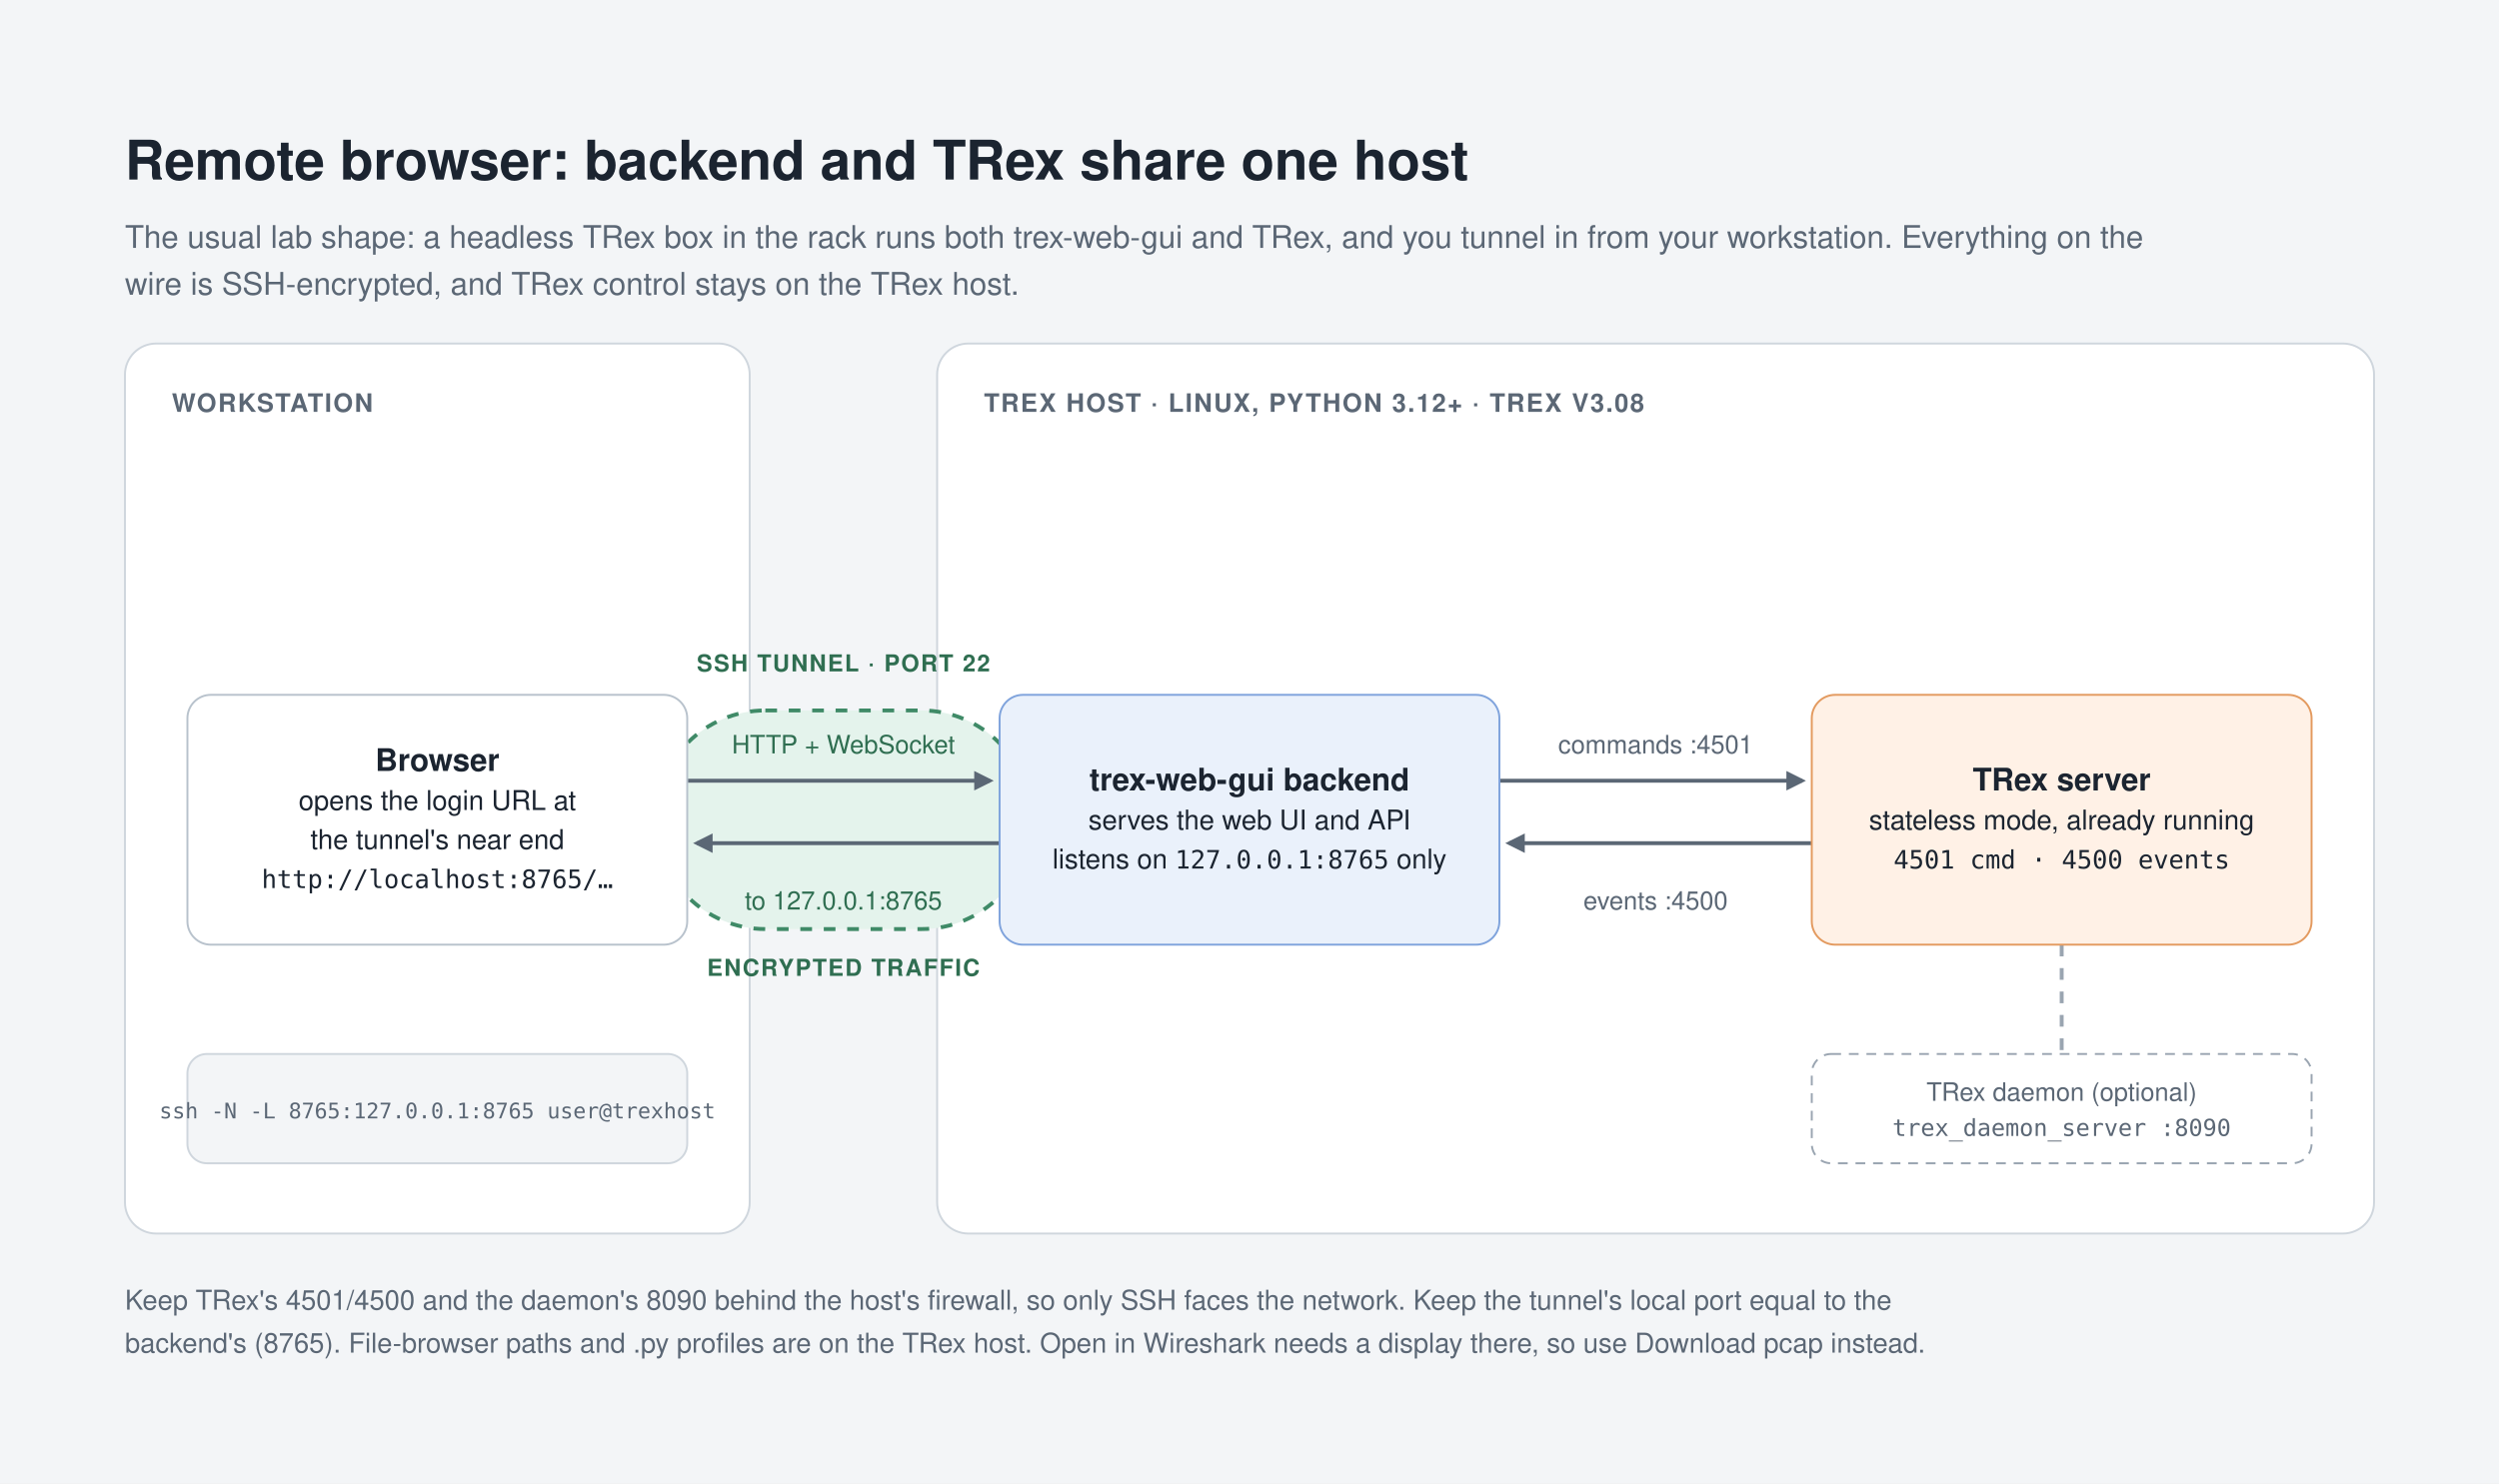
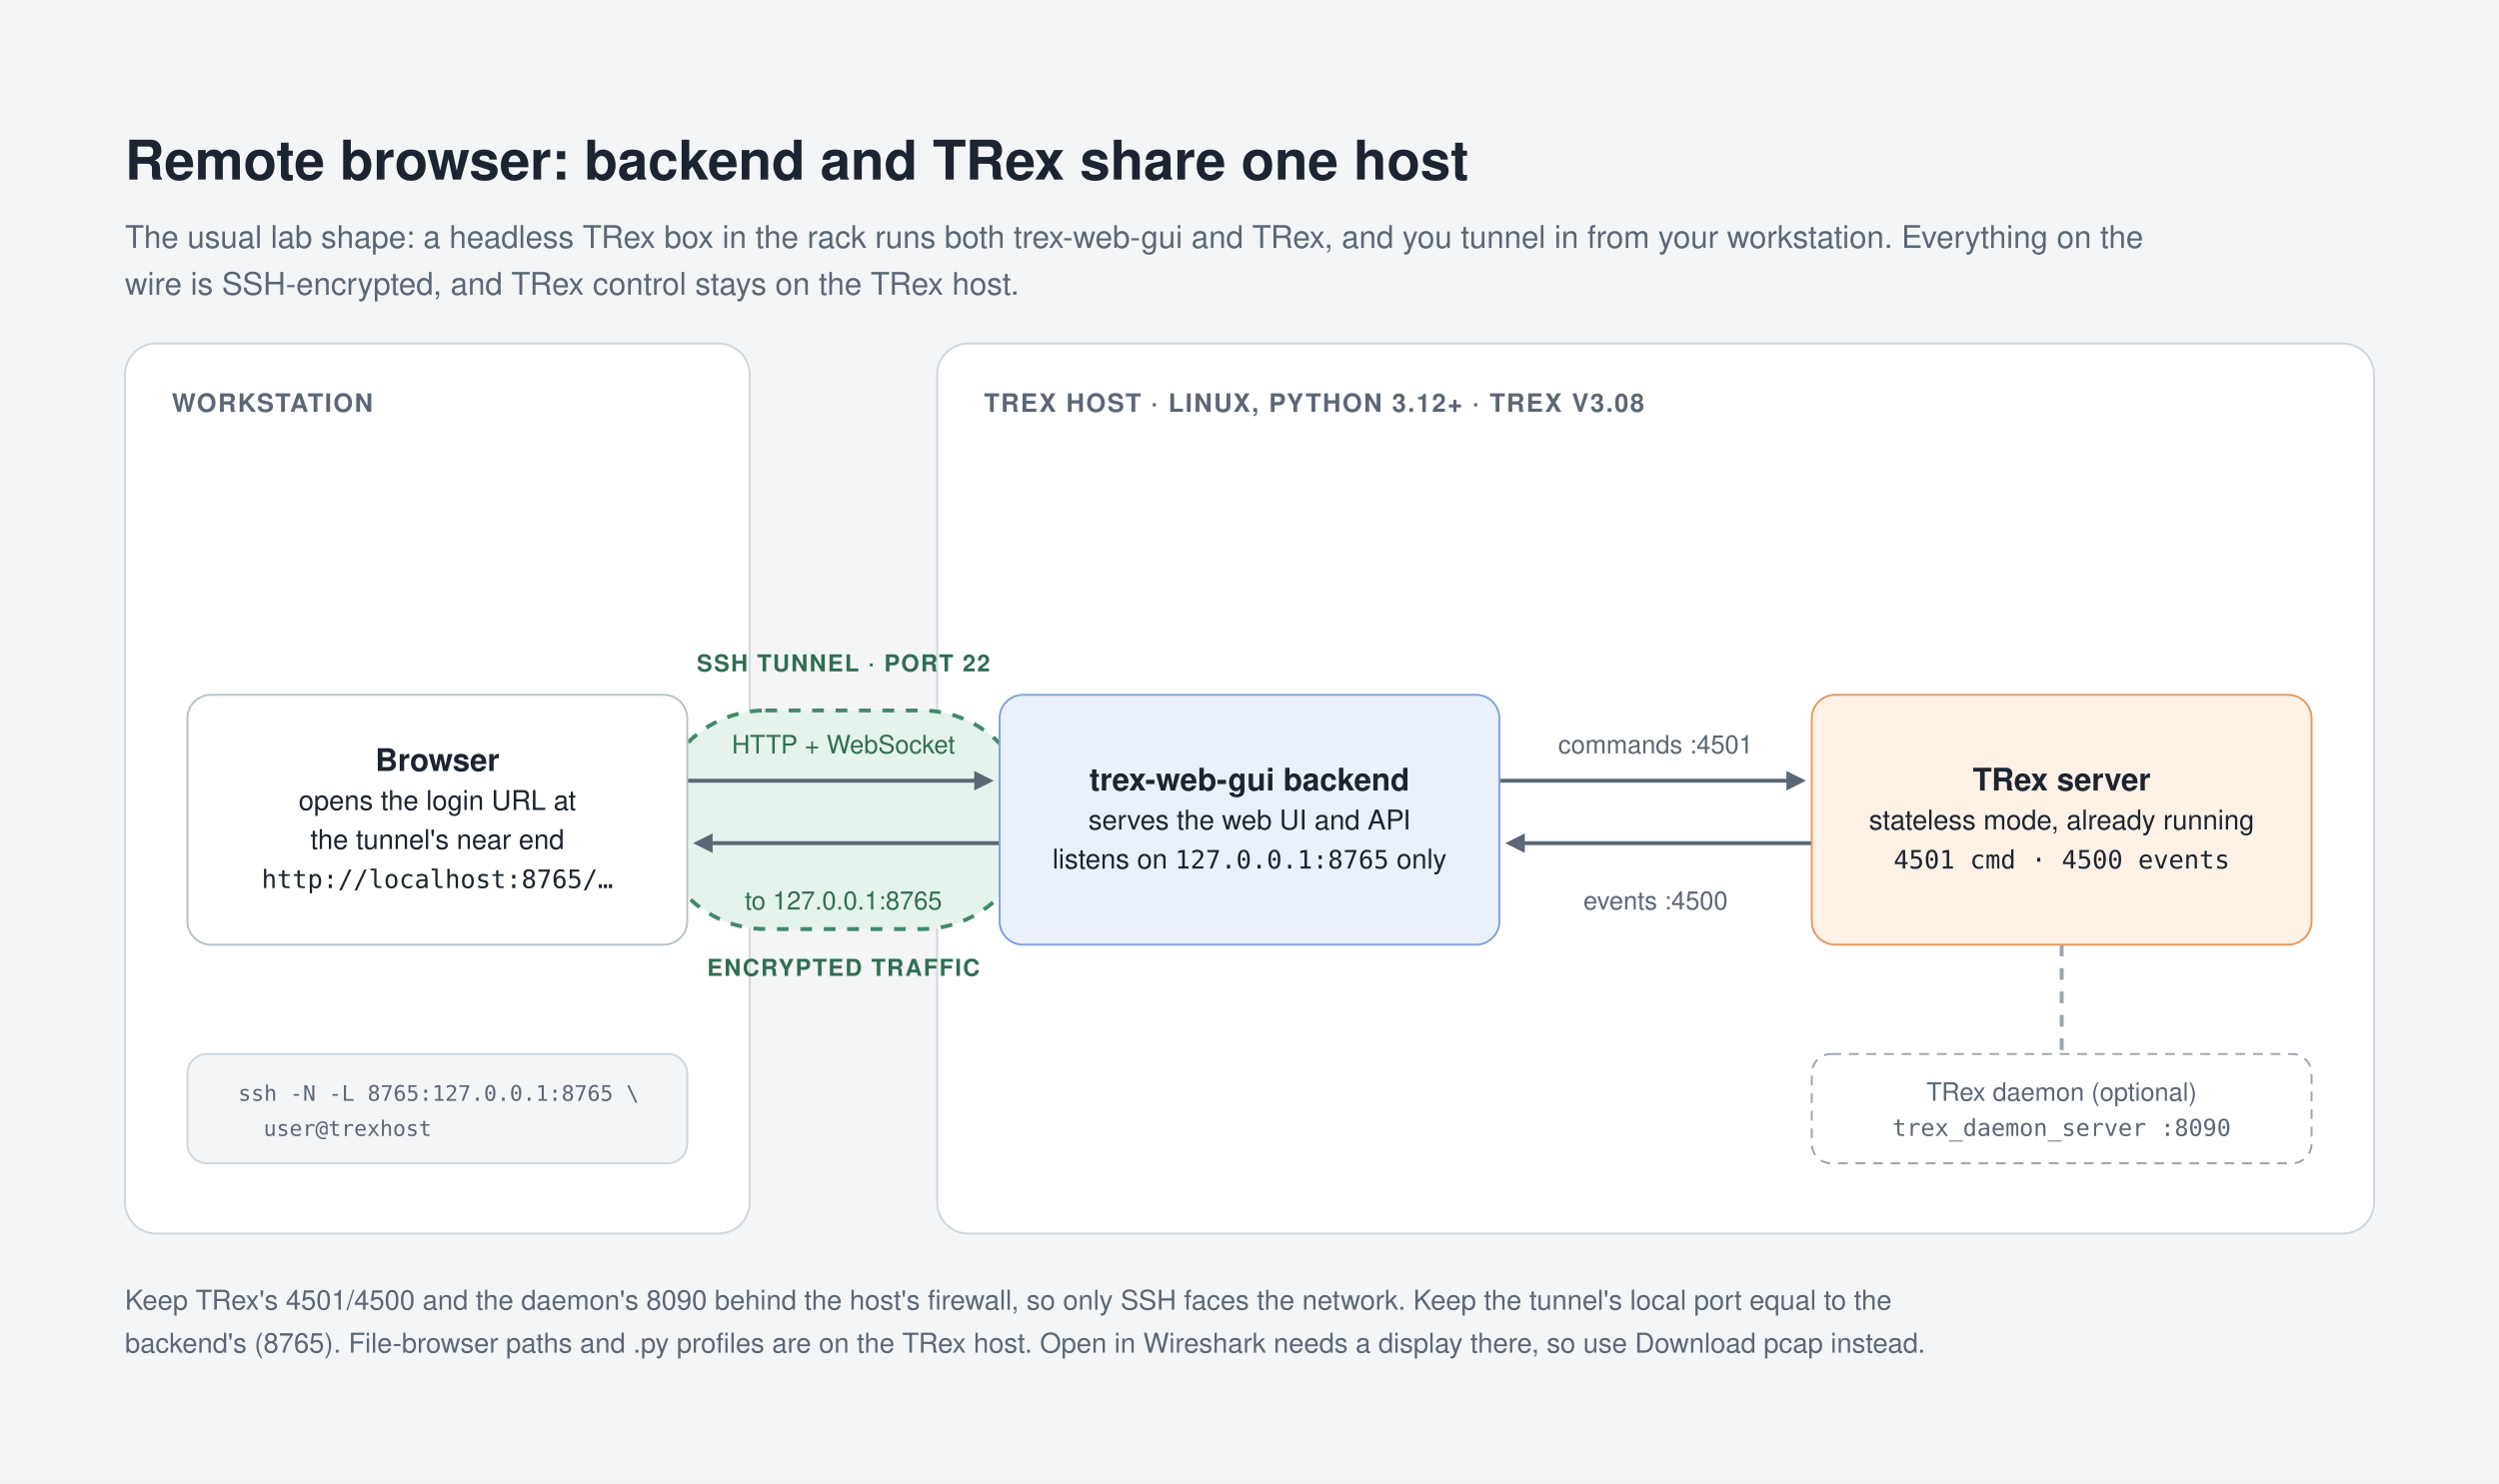
<svg xmlns="http://www.w3.org/2000/svg" width="1280" height="760" viewBox="0 0 1280 760" role="img" aria-label="Two hosts: a browser on a workstation reaches the trex-web-gui backend through an encrypted SSH tunnel to 127.0.0.1:8765; the backend and the TRex server share the TRex host.">
  <defs>
    <marker id="head" markerWidth="10" markerHeight="10" refX="8" refY="5" orient="auto" markerUnits="userSpaceOnUse">
      <path d="M0 0 L10 5 L0 10 Z" fill="#5b6775" />
    </marker>
  </defs>
  <rect width="1280" height="760" fill="#f3f5f7" />
  <text x="64" y="92" font-family="'IBM Plex Sans', system-ui, -apple-system, 'Segoe UI', Helvetica, Arial, sans-serif" font-size="28" font-weight="600" fill="#1b2430" text-anchor="start">Remote browser: backend and TRex share one host</text>
  <text x="64" y="127" font-family="'IBM Plex Sans', system-ui, -apple-system, 'Segoe UI', Helvetica, Arial, sans-serif" font-size="16" font-weight="400" fill="#5b6775" text-anchor="start">The usual lab shape: a headless TRex box in the rack runs both trex-web-gui and TRex, and you tunnel in from your workstation. Everything on the</text>
  <text x="64" y="151" font-family="'IBM Plex Sans', system-ui, -apple-system, 'Segoe UI', Helvetica, Arial, sans-serif" font-size="16" font-weight="400" fill="#5b6775" text-anchor="start">wire is SSH-encrypted, and TRex control stays on the TRex host.</text>
  <rect x="64" y="176" width="320" height="456" rx="16" fill="#ffffff" stroke="#cfd6dd" />
  <text x="88" y="211" font-family="'IBM Plex Sans', system-ui, -apple-system, 'Segoe UI', Helvetica, Arial, sans-serif" font-size="13" font-weight="600" fill="#5b6775" text-anchor="start" letter-spacing="0.78">WORKSTATION</text>
  <rect x="480" y="176" width="736" height="456" rx="16" fill="#ffffff" stroke="#cfd6dd" />
  <text x="504" y="211" font-family="'IBM Plex Sans', system-ui, -apple-system, 'Segoe UI', Helvetica, Arial, sans-serif" font-size="13" font-weight="600" fill="#5b6775" text-anchor="start" letter-spacing="0.78">TREX HOST · LINUX, PYTHON 3.12+ · TREX V3.08</text>
  <rect x="336" y="364" width="192" height="112" rx="56" fill="#e4f3ec" stroke="#3f8a67" stroke-width="2" stroke-dasharray="6 6" />
  <text x="432" y="344" font-family="'IBM Plex Sans', system-ui, -apple-system, 'Segoe UI', Helvetica, Arial, sans-serif" font-size="12" font-weight="600" fill="#2f6e51" text-anchor="middle" letter-spacing="0.72">SSH TUNNEL · PORT 22</text>
  <text x="432" y="386" font-family="'IBM Plex Sans', system-ui, -apple-system, 'Segoe UI', Helvetica, Arial, sans-serif" font-size="13" font-weight="400" fill="#2f6e51" text-anchor="middle">HTTP + WebSocket</text>
  <text x="432" y="466" font-family="'IBM Plex Sans', system-ui, -apple-system, 'Segoe UI', Helvetica, Arial, sans-serif" font-size="13" font-weight="400" fill="#2f6e51" text-anchor="middle">to 127.0.0.1:8765</text>
  <text x="432" y="500" font-family="'IBM Plex Sans', system-ui, -apple-system, 'Segoe UI', Helvetica, Arial, sans-serif" font-size="12" font-weight="600" fill="#2f6e51" text-anchor="middle" letter-spacing="0.72">ENCRYPTED TRAFFIC</text>
  <line x1="352" y1="400" x2="507" y2="400" stroke="#5b6775" stroke-width="2" marker-end="url(#head)" />
  <line x1="512" y1="432" x2="357" y2="432" stroke="#5b6775" stroke-width="2" marker-end="url(#head)" />
  <line x1="768" y1="400" x2="923" y2="400" stroke="#5b6775" stroke-width="2" marker-end="url(#head)" />
  <line x1="928" y1="432" x2="773" y2="432" stroke="#5b6775" stroke-width="2" marker-end="url(#head)" />
  <line x1="1056" y1="484" x2="1056" y2="539" stroke="#9aa5b1" stroke-width="2" stroke-dasharray="6 6" />
  <rect x="512" y="356" width="256" height="128" rx="12" fill="#eaf1fb" stroke="#7fa3dc" />
  <text x="640.0" y="405.0" font-family="'IBM Plex Sans', system-ui, -apple-system, 'Segoe UI', Helvetica, Arial, sans-serif" font-size="16" font-weight="600" fill="#1b2430" text-anchor="middle">trex-web-gui backend</text>
  <text x="640.0" y="425.0" font-family="'IBM Plex Sans', system-ui, -apple-system, 'Segoe UI', Helvetica, Arial, sans-serif" font-size="14" font-weight="400" fill="#1b2430" text-anchor="middle">serves the web UI and API</text>
  <text x="640.0" y="445.0" font-family="'IBM Plex Sans', system-ui, -apple-system, 'Segoe UI', Helvetica, Arial, sans-serif" font-size="14" font-weight="400" fill="#1b2430" text-anchor="middle">listens on <tspan font-family="'IBM Plex Mono', ui-monospace, SFMono-Regular, Menlo, Consolas, monospace" font-size="13">127.0.0.1:8765</tspan> only</text>
  <rect x="928" y="356" width="256" height="128" rx="12" fill="#fff1e6" stroke="#e39a5f" />
  <text x="1056.0" y="405.0" font-family="'IBM Plex Sans', system-ui, -apple-system, 'Segoe UI', Helvetica, Arial, sans-serif" font-size="16" font-weight="600" fill="#1b2430" text-anchor="middle">TRex server</text>
  <text x="1056.0" y="425.0" font-family="'IBM Plex Sans', system-ui, -apple-system, 'Segoe UI', Helvetica, Arial, sans-serif" font-size="14" font-weight="400" fill="#1b2430" text-anchor="middle">stateless mode, already running</text>
  <text x="1056.0" y="445.0" font-family="'IBM Plex Mono', ui-monospace, SFMono-Regular, Menlo, Consolas, monospace" font-size="13" font-weight="400" fill="#1b2430" text-anchor="middle">4501 cmd · 4500 events</text>
  <rect x="928" y="540" width="256" height="56" rx="10" fill="#ffffff" stroke="#9aa5b1" stroke-dasharray="5 4" />
  <text x="1056" y="564" font-family="'IBM Plex Sans', system-ui, -apple-system, 'Segoe UI', Helvetica, Arial, sans-serif" font-size="13" font-weight="400" fill="#5b6775" text-anchor="middle">TRex daemon (optional)</text>
  <text x="1056" y="582" font-family="'IBM Plex Mono', ui-monospace, SFMono-Regular, Menlo, Consolas, monospace" font-size="12" font-weight="400" fill="#5b6775" text-anchor="middle">trex_daemon_server :8090</text>
  <text x="848" y="386" font-family="'IBM Plex Sans', system-ui, -apple-system, 'Segoe UI', Helvetica, Arial, sans-serif" font-size="13" font-weight="400" fill="#5b6775" text-anchor="middle">commands :4501</text>
  <text x="848" y="466" font-family="'IBM Plex Sans', system-ui, -apple-system, 'Segoe UI', Helvetica, Arial, sans-serif" font-size="13" font-weight="400" fill="#5b6775" text-anchor="middle">events :4500</text>
  <rect x="96" y="540" width="256" height="56" rx="10" fill="#f3f5f7" stroke="#cfd6dd" />
-   <text x="224" y="573" font-family="'IBM Plex Mono', ui-monospace, SFMono-Regular, Menlo, Consolas, monospace" font-size="11" font-weight="400" fill="#5b6775" text-anchor="middle">ssh -N -L 8765:127.0.0.1:8765 user@trexhost</text>
+   <text x="122" y="564" font-family="'IBM Plex Mono', ui-monospace, SFMono-Regular, Menlo, Consolas, monospace" font-size="11" font-weight="400" fill="#5b6775" text-anchor="start">ssh -N -L 8765:127.0.0.1:8765 \</text>
+   <text x="135" y="582" font-family="'IBM Plex Mono', ui-monospace, SFMono-Regular, Menlo, Consolas, monospace" font-size="11" font-weight="400" fill="#5b6775" text-anchor="start">user@trexhost</text>
  <rect x="96" y="356" width="256" height="128" rx="12" fill="#ffffff" stroke="#b8c2cc" />
  <text x="224.0" y="395.0" font-family="'IBM Plex Sans', system-ui, -apple-system, 'Segoe UI', Helvetica, Arial, sans-serif" font-size="16" font-weight="600" fill="#1b2430" text-anchor="middle">Browser</text>
  <text x="224.0" y="415.0" font-family="'IBM Plex Sans', system-ui, -apple-system, 'Segoe UI', Helvetica, Arial, sans-serif" font-size="14" font-weight="400" fill="#1b2430" text-anchor="middle">opens the login URL at</text>
  <text x="224.0" y="435.0" font-family="'IBM Plex Sans', system-ui, -apple-system, 'Segoe UI', Helvetica, Arial, sans-serif" font-size="14" font-weight="400" fill="#1b2430" text-anchor="middle">the tunnel's near end</text>
  <text x="224.0" y="455.0" font-family="'IBM Plex Mono', ui-monospace, SFMono-Regular, Menlo, Consolas, monospace" font-size="13" font-weight="400" fill="#1b2430" text-anchor="middle">http://localhost:8765/…</text>
  <text x="64" y="671" font-family="'IBM Plex Sans', system-ui, -apple-system, 'Segoe UI', Helvetica, Arial, sans-serif" font-size="14" font-weight="400" fill="#5b6775" text-anchor="start">Keep TRex's 4501/4500 and the daemon's 8090 behind the host's firewall, so only SSH faces the network. Keep the tunnel's local port equal to the</text>
  <text x="64" y="693" font-family="'IBM Plex Sans', system-ui, -apple-system, 'Segoe UI', Helvetica, Arial, sans-serif" font-size="14" font-weight="400" fill="#5b6775" text-anchor="start">backend's (8765). File-browser paths and .py profiles are on the TRex host. Open in Wireshark needs a display there, so use Download pcap instead.</text>
</svg>
